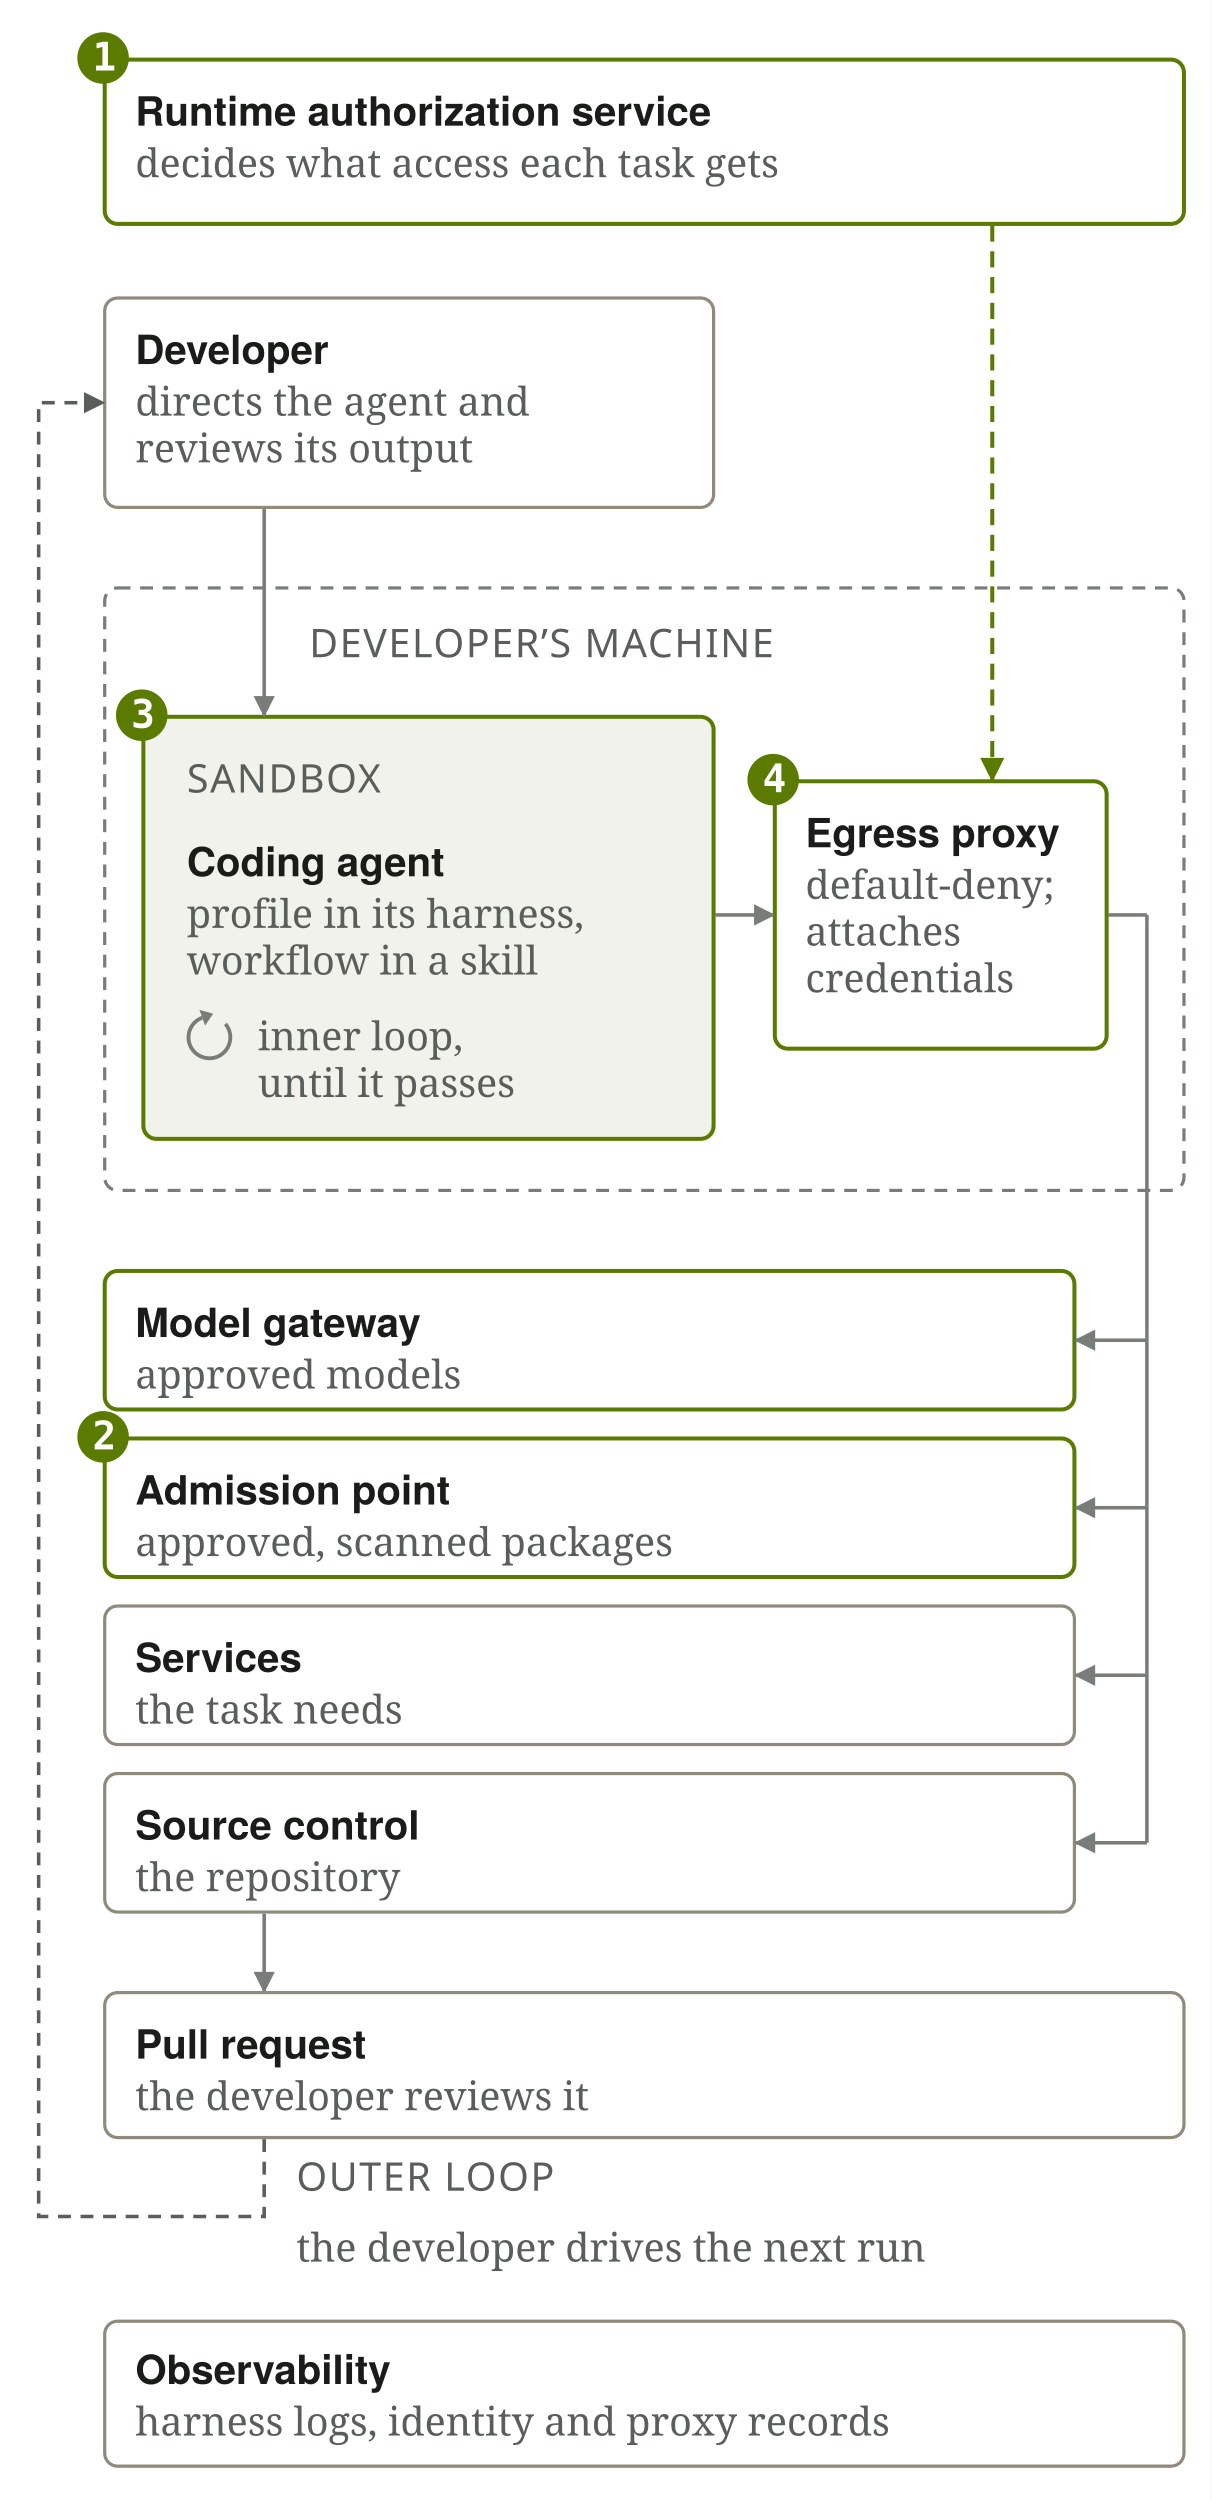
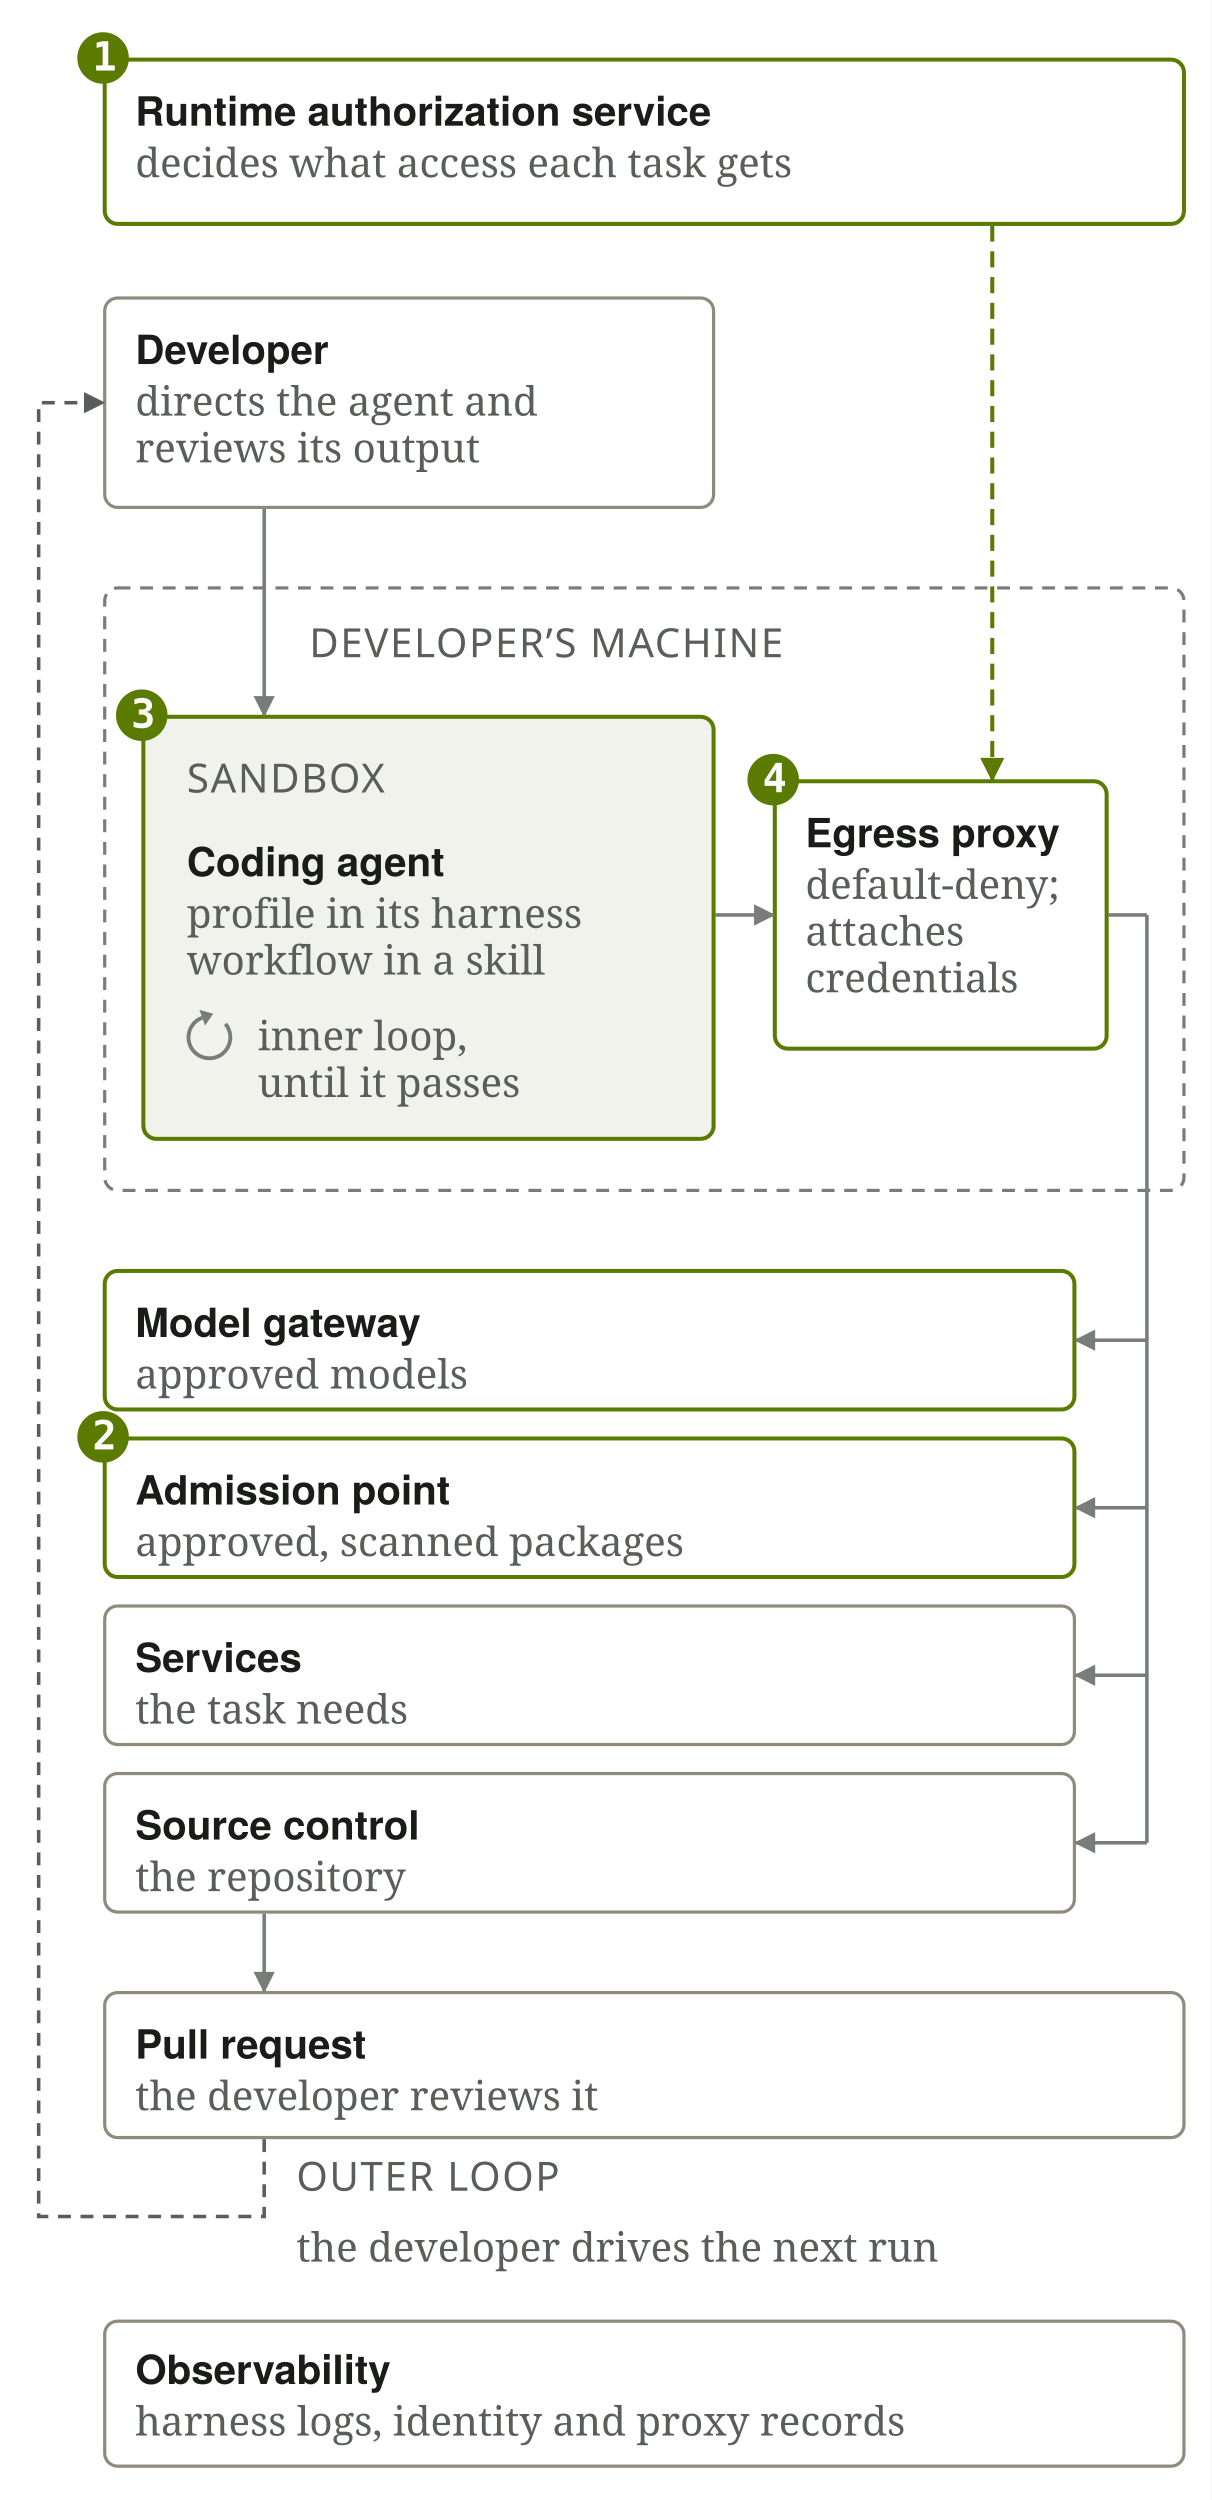
<svg xmlns="http://www.w3.org/2000/svg" viewBox="0 0 376 776" width="376" height="776" role="img" aria-labelledby="sf3n-t sf3n-d">
  <rect width="376" height="776" fill="#FFFFFF" />
  <defs>
    <marker id="sf3n-a" viewBox="0 0 10 10" refX="9" refY="5" markerWidth="6" markerHeight="6" orient="auto-start-reverse">
      <path d="M0 0 L10 5 L0 10 z" fill="#797D79" />
    </marker>
    <marker id="sf3n-g" viewBox="0 0 10 10" refX="9" refY="5" markerWidth="6" markerHeight="6" orient="auto-start-reverse">
      <path d="M0 0 L10 5 L0 10 z" fill="#5A7A00" />
    </marker>
    <marker id="sf3n-s" viewBox="0 0 10 10" refX="9" refY="5" markerWidth="6" markerHeight="6" orient="auto-start-reverse">
      <path d="M0 0 L10 5 L0 10 z" fill="#5A5E5A" />
    </marker>
  </defs>
  <g transform="translate(8 8)">
    <rect x="24.5" y="10.5" width="335" height="51" rx="4" fill="none" stroke="#5A7A00" stroke-width="1.25" />
    <circle cx="24" cy="10" r="8" fill="#5A7A00" />
-     <text x="20.7" y="13.9" font-family="'IBM Plex Mono',ui-monospace,'SF Mono',Menlo,Consolas,monospace" font-size="12.25" fill="#FFFFFF" font-weight="600">1</text>
+     <text x="20.7" y="13.9" font-family="'IBM Plex Mono',ui-monospace,'SF Mono',Menlo,Consolas,monospace" font-size="12.5" fill="#FFFFFF" font-weight="600">1</text>
    <text x="34" y="31" font-family="Figtree,'Avenir Next','Helvetica Neue',sans-serif" font-size="12.5" fill="#1A1C1A" font-weight="600">Runtime authorization service</text>
-     <text x="34" y="47.0" font-family="'IBM Plex Serif',Charter,Georgia,serif" font-size="12.25" fill="#5A5E5A" font-weight="400">decides what access each task gets</text>
+     <text x="34" y="47.0" font-family="'IBM Plex Serif',Charter,Georgia,serif" font-size="12.5" fill="#5A5E5A" font-weight="400">decides what access each task gets</text>
    <rect x="24.5" y="84.5" width="189" height="65" rx="4" fill="none" stroke="#8F8A7C" stroke-width="1" />
    <text x="34" y="105" font-family="Figtree,'Avenir Next','Helvetica Neue',sans-serif" font-size="12.5" fill="#1A1C1A" font-weight="600">Developer</text>
-     <text x="34" y="121.0" font-family="'IBM Plex Serif',Charter,Georgia,serif" font-size="12.25" fill="#5A5E5A" font-weight="400">directs the agent and</text>
-     <text x="34" y="135.5" font-family="'IBM Plex Serif',Charter,Georgia,serif" font-size="12.25" fill="#5A5E5A" font-weight="400">reviews its output</text>
-     <text x="88" y="196" font-family="'Chakra Petch','Avenir Next',sans-serif" font-size="12.25" fill="#5A5E5A" font-weight="500" letter-spacing="0.04em">DEVELOPER’S MACHINE</text>
+     <text x="34" y="121.0" font-family="'IBM Plex Serif',Charter,Georgia,serif" font-size="12.5" fill="#5A5E5A" font-weight="400">directs the agent and</text>
+     <text x="34" y="135.5" font-family="'IBM Plex Serif',Charter,Georgia,serif" font-size="12.5" fill="#5A5E5A" font-weight="400">reviews its output</text>
+     <text x="88" y="196" font-family="'Chakra Petch','Avenir Next',sans-serif" font-size="12.5" fill="#5A5E5A" font-weight="500" letter-spacing="0.04em">DEVELOPER’S MACHINE</text>
    <rect x="36.5" y="214.5" width="177" height="131" rx="4" fill="#F1F2EC" stroke="#5A7A00" stroke-width="1.25" />
    <circle cx="36" cy="214" r="8" fill="#5A7A00" />
-     <text x="32.7" y="217.9" font-family="'IBM Plex Mono',ui-monospace,'SF Mono',Menlo,Consolas,monospace" font-size="12.25" fill="#FFFFFF" font-weight="600">3</text>
-     <text x="50" y="238" font-family="'Chakra Petch','Avenir Next',sans-serif" font-size="12.25" fill="#5A5E5A" font-weight="500" letter-spacing="0.04em">SANDBOX</text>
+     <text x="32.7" y="217.9" font-family="'IBM Plex Mono',ui-monospace,'SF Mono',Menlo,Consolas,monospace" font-size="12.5" fill="#FFFFFF" font-weight="600">3</text>
+     <text x="50" y="238" font-family="'Chakra Petch','Avenir Next',sans-serif" font-size="12.5" fill="#5A5E5A" font-weight="500" letter-spacing="0.04em">SANDBOX</text>
    <text x="50" y="264" font-family="Figtree,'Avenir Next','Helvetica Neue',sans-serif" font-size="12.5" fill="#1A1C1A" font-weight="600">Coding agent</text>
-     <text x="50" y="280.0" font-family="'IBM Plex Serif',Charter,Georgia,serif" font-size="12.25" fill="#5A5E5A" font-weight="400">profile in its harness,</text>
-     <text x="50" y="294.5" font-family="'IBM Plex Serif',Charter,Georgia,serif" font-size="12.25" fill="#5A5E5A" font-weight="400">workflow in a skill</text>
+     <text x="50" y="280.0" font-family="'IBM Plex Serif',Charter,Georgia,serif" font-size="12.5" fill="#5A5E5A" font-weight="400">profile in its harness</text>
+     <text x="50" y="294.5" font-family="'IBM Plex Serif',Charter,Georgia,serif" font-size="12.5" fill="#5A5E5A" font-weight="400">workflow in a skill</text>
    <path d="M61.98 309.82 A6.5 6.5 0 1 1 54.78 307.89" fill="none" stroke="#797D79" stroke-width="1.2" />
    <path d="M58.16 306.66 L55.67 310.34 L53.89 305.45 z" fill="#797D79" />
-     <text x="72" y="318" font-family="'IBM Plex Serif',Charter,Georgia,serif" font-size="12.25" fill="#5A5E5A" font-weight="400">inner loop,</text>
-     <text x="72" y="332.5" font-family="'IBM Plex Serif',Charter,Georgia,serif" font-size="12.25" fill="#5A5E5A" font-weight="400">until it passes</text>
+     <text x="72" y="318" font-family="'IBM Plex Serif',Charter,Georgia,serif" font-size="12.5" fill="#5A5E5A" font-weight="400">inner loop,</text>
+     <text x="72" y="332.5" font-family="'IBM Plex Serif',Charter,Georgia,serif" font-size="12.5" fill="#5A5E5A" font-weight="400">until it passes</text>
    <path d="M74 150 L74 214" fill="none" stroke="#797D79" stroke-width="1.1" marker-end="url(#sf3n-a)" />
    <rect x="24.5" y="174.5" width="335" height="187" rx="4" fill="none" stroke="#797D79" stroke-width="1" stroke-dasharray="4 3" />
    <rect x="232.5" y="234.5" width="103" height="83" rx="4" fill="none" stroke="#5A7A00" stroke-width="1.25" />
    <circle cx="232" cy="234" r="8" fill="#5A7A00" />
-     <text x="228.7" y="237.9" font-family="'IBM Plex Mono',ui-monospace,'SF Mono',Menlo,Consolas,monospace" font-size="12.25" fill="#FFFFFF" font-weight="600">4</text>
+     <text x="228.7" y="237.9" font-family="'IBM Plex Mono',ui-monospace,'SF Mono',Menlo,Consolas,monospace" font-size="12.5" fill="#FFFFFF" font-weight="600">4</text>
    <text x="242" y="255" font-family="Figtree,'Avenir Next','Helvetica Neue',sans-serif" font-size="12.5" fill="#1A1C1A" font-weight="600">Egress proxy</text>
-     <text x="242" y="271.0" font-family="'IBM Plex Serif',Charter,Georgia,serif" font-size="12.25" fill="#5A5E5A" font-weight="400">default-deny;</text>
-     <text x="242" y="285.5" font-family="'IBM Plex Serif',Charter,Georgia,serif" font-size="12.25" fill="#5A5E5A" font-weight="400">attaches</text>
-     <text x="242" y="300.0" font-family="'IBM Plex Serif',Charter,Georgia,serif" font-size="12.25" fill="#5A5E5A" font-weight="400">credentials</text>
+     <text x="242" y="271.0" font-family="'IBM Plex Serif',Charter,Georgia,serif" font-size="12.5" fill="#5A5E5A" font-weight="400">default-deny;</text>
+     <text x="242" y="285.5" font-family="'IBM Plex Serif',Charter,Georgia,serif" font-size="12.5" fill="#5A5E5A" font-weight="400">attaches</text>
+     <text x="242" y="300.0" font-family="'IBM Plex Serif',Charter,Georgia,serif" font-size="12.5" fill="#5A5E5A" font-weight="400">credentials</text>
    <path d="M214 276 L232 276" fill="none" stroke="#797D79" stroke-width="1.1" marker-end="url(#sf3n-a)" />
    <path d="M300 62 L300 234" fill="none" stroke="#5A7A00" stroke-width="1.25" stroke-dasharray="5 3" marker-end="url(#sf3n-g)" />
    <rect x="24.5" y="386.5" width="301" height="43" rx="4" fill="none" stroke="#5A7A00" stroke-width="1.25" />
    <text x="34" y="407" font-family="Figtree,'Avenir Next','Helvetica Neue',sans-serif" font-size="12.5" fill="#1A1C1A" font-weight="600">Model gateway</text>
-     <text x="34" y="423.0" font-family="'IBM Plex Serif',Charter,Georgia,serif" font-size="12.25" fill="#5A5E5A" font-weight="400">approved models</text>
+     <text x="34" y="423.0" font-family="'IBM Plex Serif',Charter,Georgia,serif" font-size="12.5" fill="#5A5E5A" font-weight="400">approved models</text>
    <rect x="24.5" y="438.5" width="301" height="43" rx="4" fill="none" stroke="#5A7A00" stroke-width="1.25" />
    <circle cx="24" cy="438" r="8" fill="#5A7A00" />
-     <text x="20.7" y="441.9" font-family="'IBM Plex Mono',ui-monospace,'SF Mono',Menlo,Consolas,monospace" font-size="12.25" fill="#FFFFFF" font-weight="600">2</text>
+     <text x="20.7" y="441.9" font-family="'IBM Plex Mono',ui-monospace,'SF Mono',Menlo,Consolas,monospace" font-size="12.5" fill="#FFFFFF" font-weight="600">2</text>
    <text x="34" y="459" font-family="Figtree,'Avenir Next','Helvetica Neue',sans-serif" font-size="12.5" fill="#1A1C1A" font-weight="600">Admission point</text>
-     <text x="34" y="475.0" font-family="'IBM Plex Serif',Charter,Georgia,serif" font-size="12.25" fill="#5A5E5A" font-weight="400">approved, scanned packages</text>
+     <text x="34" y="475.0" font-family="'IBM Plex Serif',Charter,Georgia,serif" font-size="12.5" fill="#5A5E5A" font-weight="400">approved, scanned packages</text>
    <rect x="24.5" y="490.5" width="301" height="43" rx="4" fill="none" stroke="#8F8A7C" stroke-width="1" />
    <text x="34" y="511" font-family="Figtree,'Avenir Next','Helvetica Neue',sans-serif" font-size="12.5" fill="#1A1C1A" font-weight="600">Services</text>
-     <text x="34" y="527.0" font-family="'IBM Plex Serif',Charter,Georgia,serif" font-size="12.25" fill="#5A5E5A" font-weight="400">the task needs</text>
+     <text x="34" y="527.0" font-family="'IBM Plex Serif',Charter,Georgia,serif" font-size="12.5" fill="#5A5E5A" font-weight="400">the task needs</text>
    <rect x="24.5" y="542.5" width="301" height="43" rx="4" fill="none" stroke="#8F8A7C" stroke-width="1" />
    <text x="34" y="563" font-family="Figtree,'Avenir Next','Helvetica Neue',sans-serif" font-size="12.5" fill="#1A1C1A" font-weight="600">Source control</text>
-     <text x="34" y="579.0" font-family="'IBM Plex Serif',Charter,Georgia,serif" font-size="12.25" fill="#5A5E5A" font-weight="400">the repository</text>
+     <text x="34" y="579.0" font-family="'IBM Plex Serif',Charter,Georgia,serif" font-size="12.5" fill="#5A5E5A" font-weight="400">the repository</text>
    <path d="M336 276 L348 276" fill="none" stroke="#797D79" stroke-width="1.1" />
    <path d="M348 276 L348 564" fill="none" stroke="#797D79" stroke-width="1.1" />
    <path d="M348 408 L326 408" fill="none" stroke="#797D79" stroke-width="1.1" marker-end="url(#sf3n-a)" />
    <path d="M348 460 L326 460" fill="none" stroke="#797D79" stroke-width="1.1" marker-end="url(#sf3n-a)" />
    <path d="M348 512 L326 512" fill="none" stroke="#797D79" stroke-width="1.1" marker-end="url(#sf3n-a)" />
    <path d="M348 564 L326 564" fill="none" stroke="#797D79" stroke-width="1.1" marker-end="url(#sf3n-a)" />
    <path d="M74 586 L74 610" fill="none" stroke="#797D79" stroke-width="1.1" marker-end="url(#sf3n-a)" />
    <rect x="24.5" y="610.5" width="335" height="45" rx="4" fill="none" stroke="#8F8A7C" stroke-width="1" />
    <text x="34" y="631" font-family="Figtree,'Avenir Next','Helvetica Neue',sans-serif" font-size="12.5" fill="#1A1C1A" font-weight="600">Pull request</text>
-     <text x="34" y="647.0" font-family="'IBM Plex Serif',Charter,Georgia,serif" font-size="12.25" fill="#5A5E5A" font-weight="400">the developer reviews it</text>
+     <text x="34" y="647.0" font-family="'IBM Plex Serif',Charter,Georgia,serif" font-size="12.5" fill="#5A5E5A" font-weight="400">the developer reviews it</text>
    <path d="M74 656 L74 680 L4 680 L4 117 L24 117" fill="none" stroke="#5A5E5A" stroke-width="1.1" stroke-dasharray="4 3" marker-end="url(#sf3n-s)" />
-     <text x="84" y="672" font-family="'Chakra Petch','Avenir Next',sans-serif" font-size="12.25" fill="#5A5E5A" font-weight="500" letter-spacing="0.04em">OUTER LOOP</text>
-     <text x="84" y="694" font-family="'IBM Plex Serif',Charter,Georgia,serif" font-size="12.25" fill="#5A5E5A" font-weight="400">the developer drives the next run</text>
+     <text x="84" y="672" font-family="'Chakra Petch','Avenir Next',sans-serif" font-size="12.5" fill="#5A5E5A" font-weight="500" letter-spacing="0.04em">OUTER LOOP</text>
+     <text x="84" y="694" font-family="'IBM Plex Serif',Charter,Georgia,serif" font-size="12.5" fill="#5A5E5A" font-weight="400">the developer drives the next run</text>
    <rect x="24.5" y="712.5" width="335" height="45" rx="4" fill="none" stroke="#8F8A7C" stroke-width="1" />
    <text x="34" y="732" font-family="Figtree,'Avenir Next','Helvetica Neue',sans-serif" font-size="12.5" fill="#1A1C1A" font-weight="600">Observability</text>
-     <text x="34" y="748" font-family="'IBM Plex Serif',Charter,Georgia,serif" font-size="12.25" fill="#5A5E5A" font-weight="400">harness logs, identity and proxy records</text>
+     <text x="34" y="748" font-family="'IBM Plex Serif',Charter,Georgia,serif" font-size="12.5" fill="#5A5E5A" font-weight="400">harness logs, identity and proxy records</text>
  </g>
</svg>
